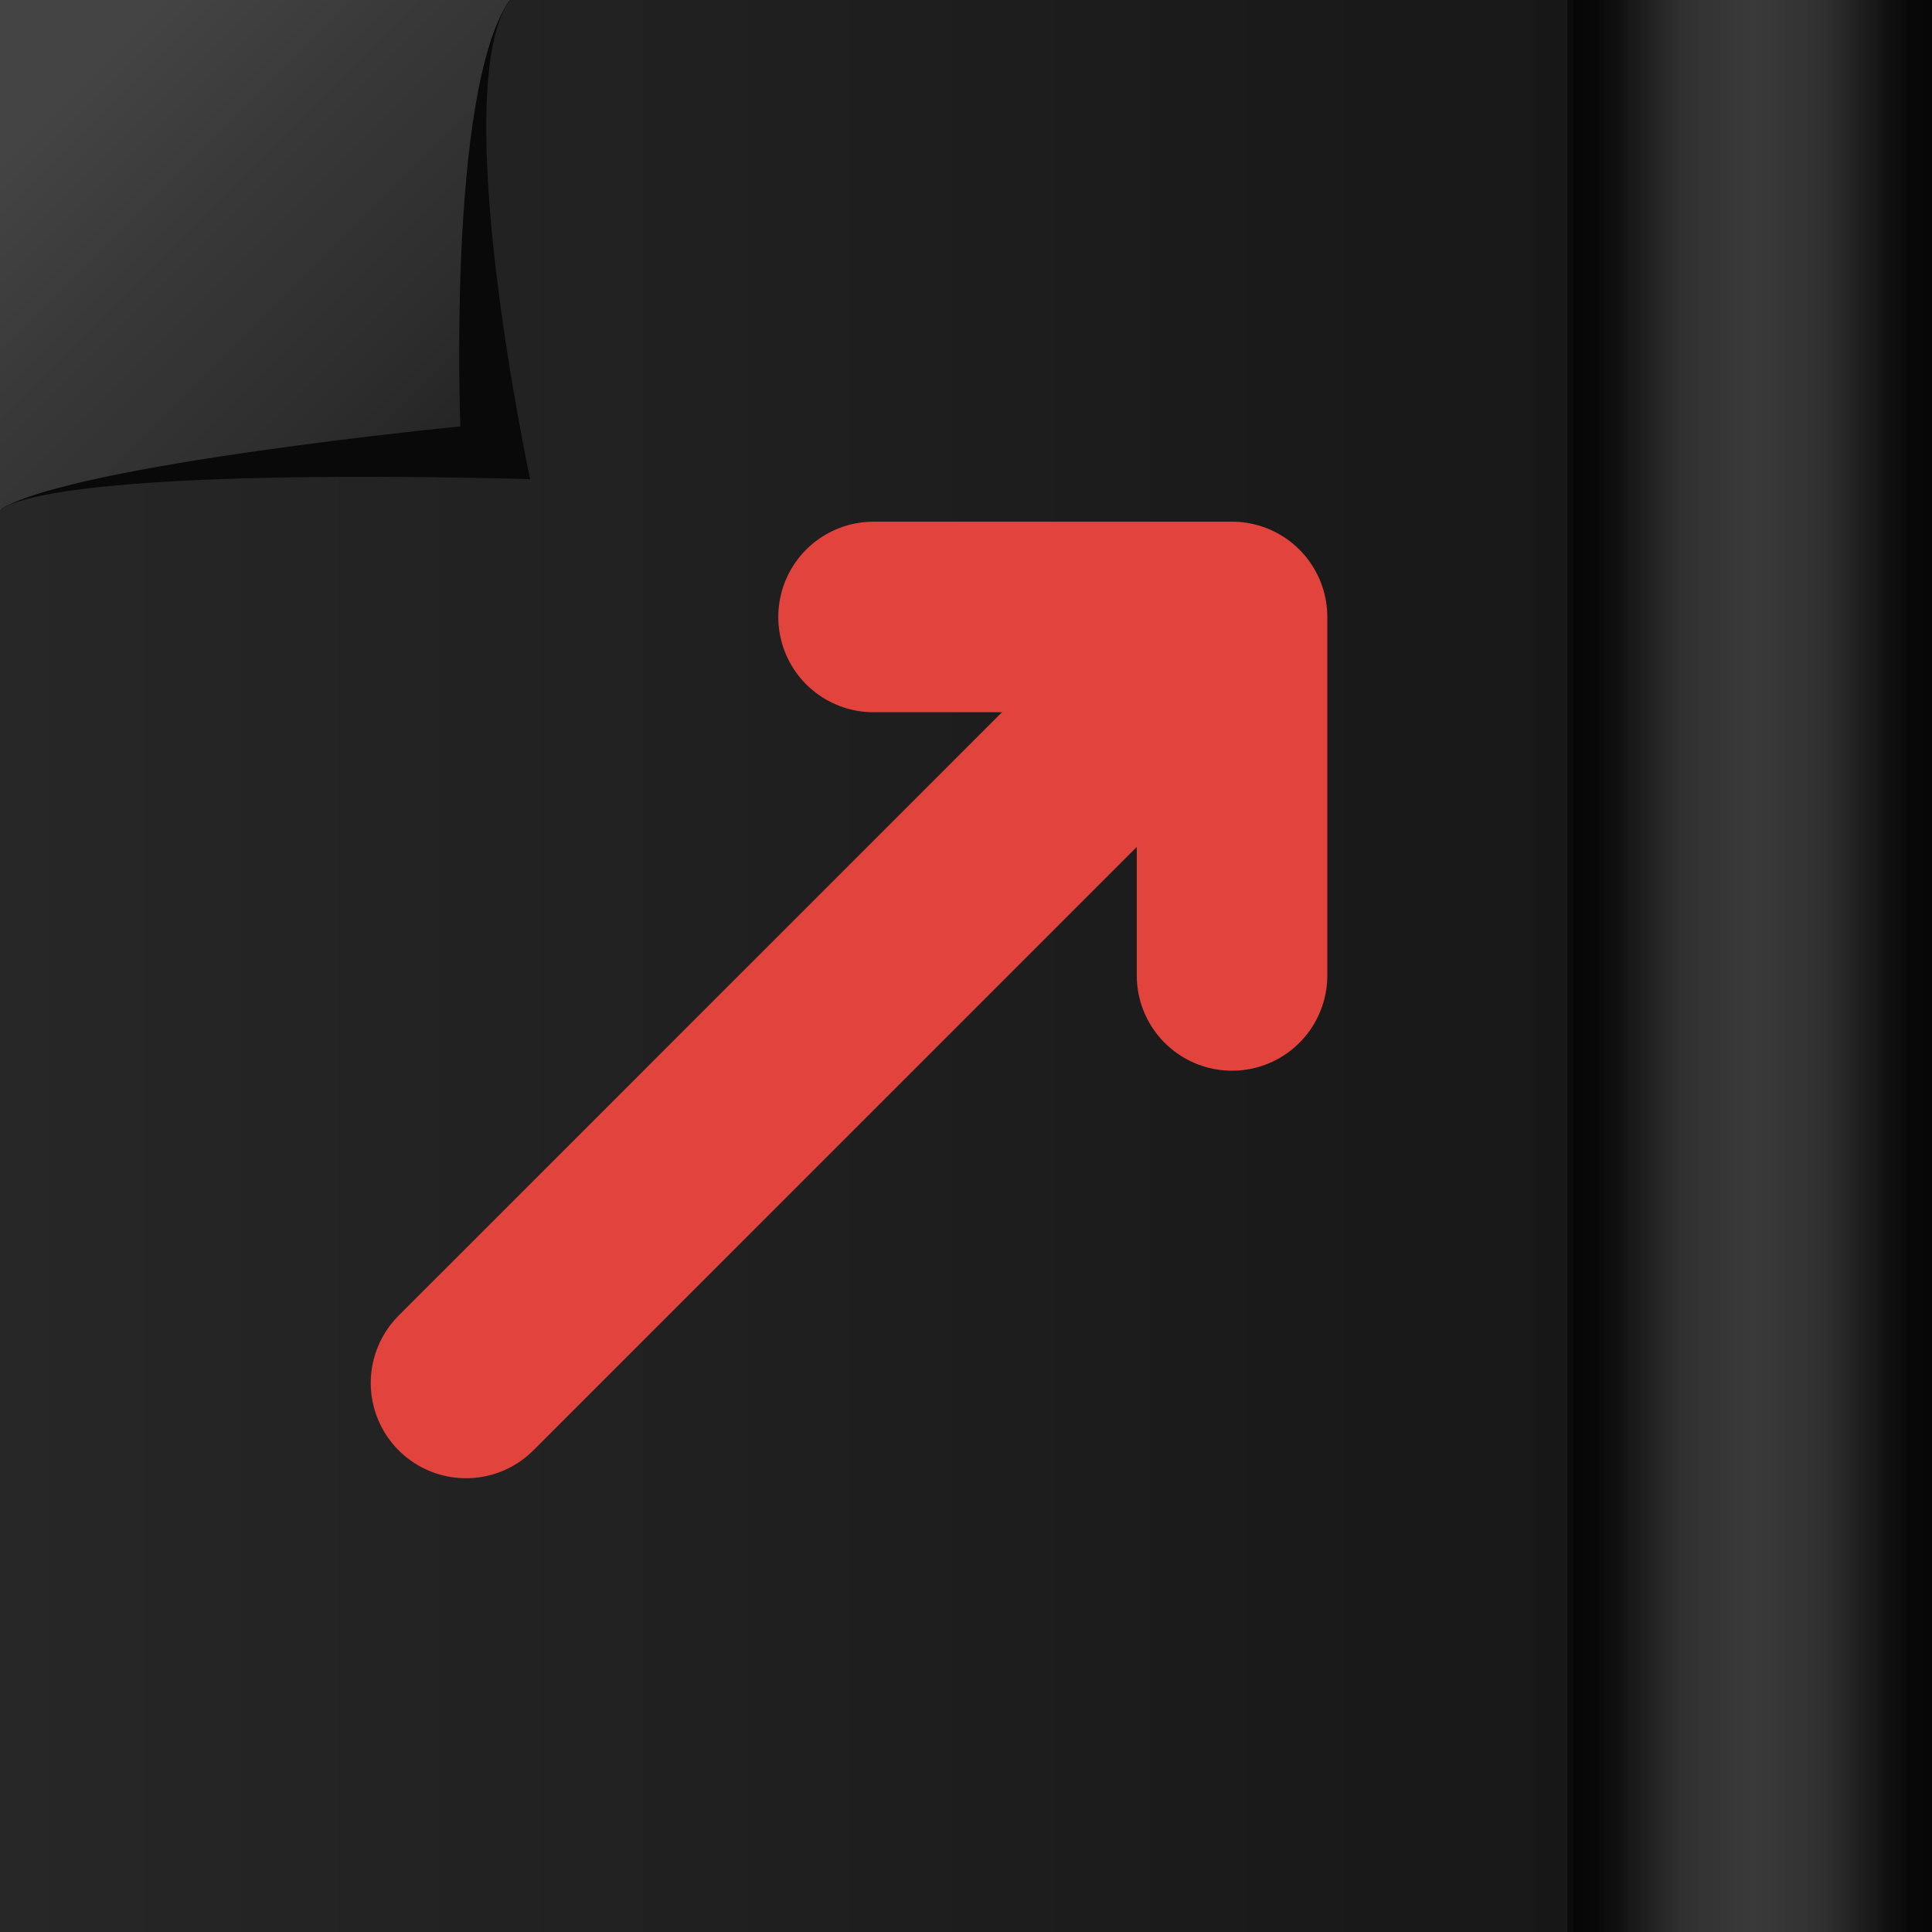
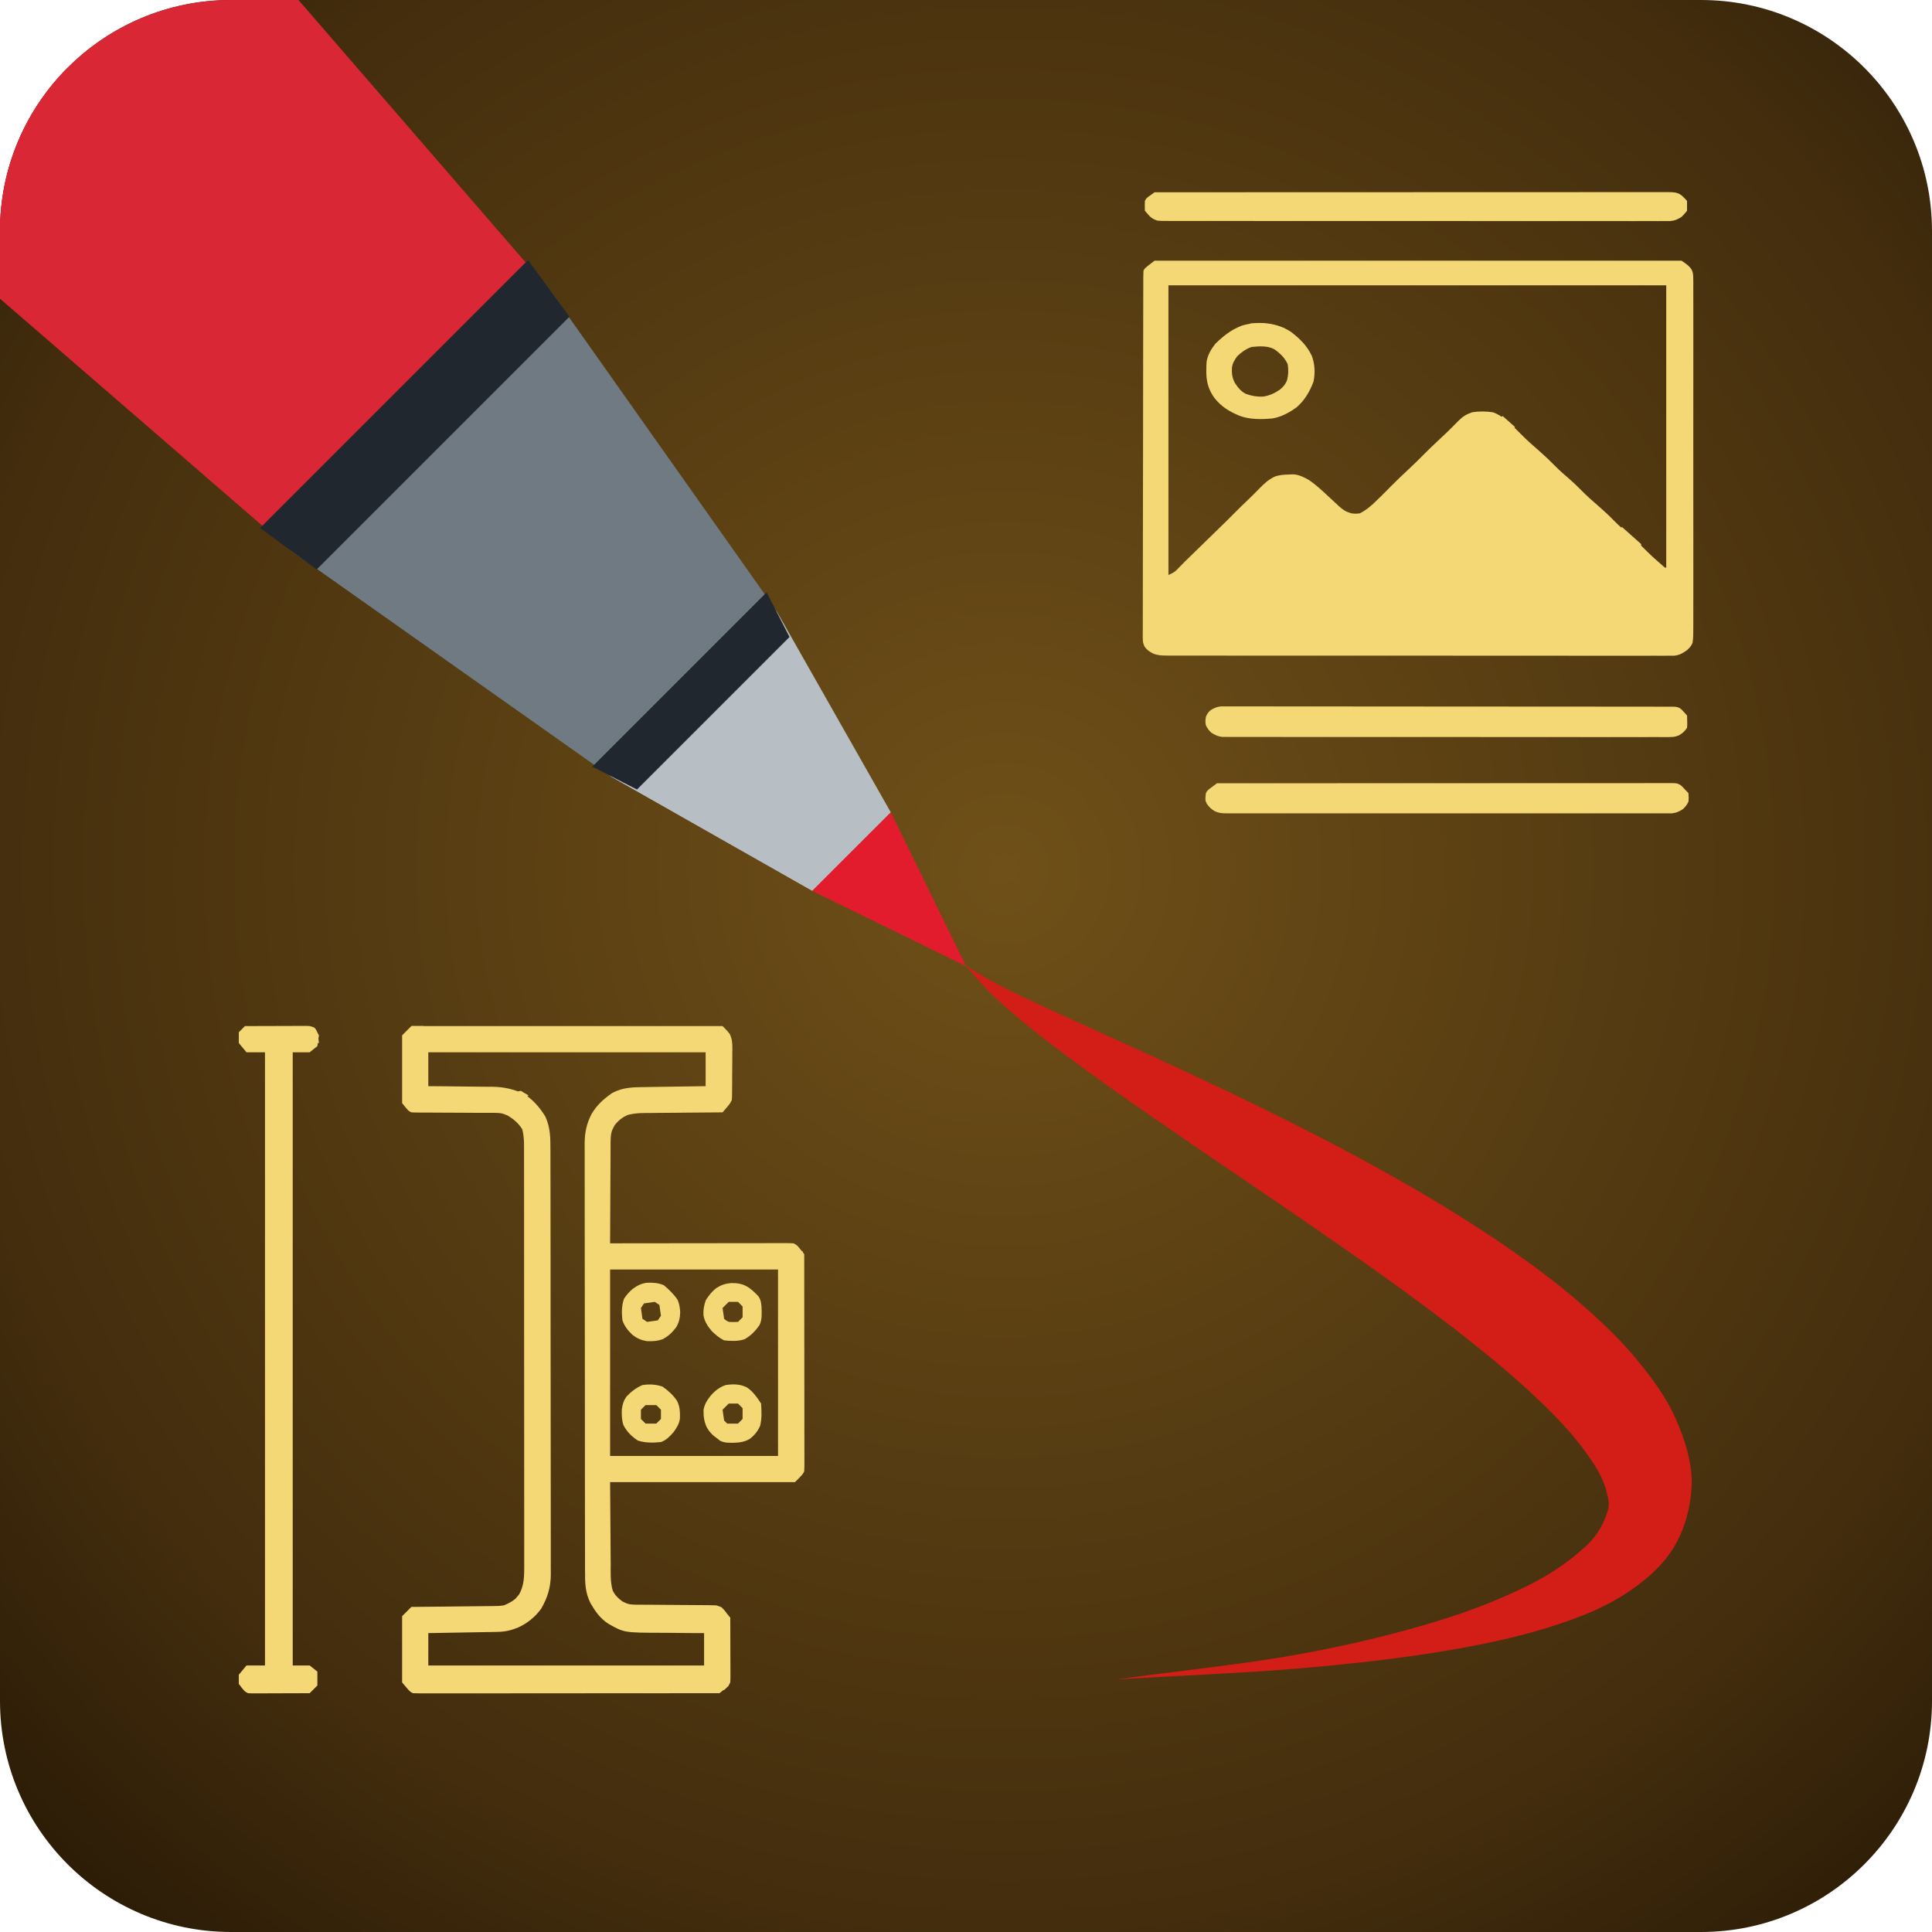
- <svg xmlns="http://www.w3.org/2000/svg" viewBox="0 0 1024 1024">
-   <defs>
-     <linearGradient id="page" x1="0" y1="512" x2="1024" y2="512" gradientUnits="userSpaceOnUse">
-       <stop offset="0" stop-color="#272727" />
-       <stop offset="0.2" stop-color="#232323" />
-       <stop offset="0.52" stop-color="#1d1d1d" />
-       <stop offset="0.82" stop-color="#171717" />
-       <stop offset="1" stop-color="#101010" />
-     </linearGradient>
-     <linearGradient id="fold" x1="42" y1="42" x2="254" y2="254" gradientUnits="userSpaceOnUse">
-       <stop offset="0" stop-color="#444444" />
-       <stop offset="0.34" stop-color="#383838" />
-       <stop offset="0.72" stop-color="#2d2d2d" />
-       <stop offset="1" stop-color="#222222" />
-     </linearGradient>
-     <linearGradient id="roll" x1="834" y1="512" x2="1024" y2="512" gradientUnits="userSpaceOnUse">
-       <stop offset="0" stop-color="#050505" />
-       <stop offset="0.12" stop-color="#111111" />
-       <stop offset="0.3" stop-color="#303030" />
-       <stop offset="0.5" stop-color="#3a3a3a" />
-       <stop offset="0.7" stop-color="#303030" />
-       <stop offset="0.88" stop-color="#111111" />
-       <stop offset="1" stop-color="#050505" />
-     </linearGradient>
-     <linearGradient id="roll-edge" x1="834" y1="512" x2="1024" y2="512" gradientUnits="userSpaceOnUse">
-       <stop offset="0" stop-color="#050505" stop-opacity="0.72" />
-       <stop offset="0.04" stop-color="#050505" stop-opacity="0.3" />
-       <stop offset="0.16" stop-color="#050505" stop-opacity="0" />
-       <stop offset="0.84" stop-color="#050505" stop-opacity="0" />
-       <stop offset="0.96" stop-color="#050505" stop-opacity="0.3" />
-       <stop offset="1" stop-color="#050505" stop-opacity="0.72" />
-     </linearGradient>
-   </defs>
-   <path d="M270 0H1024V1024H0V270L270 0Z" fill="url(#page)" />
-   <path id="fold-shadow" d="M0 270L270 0C237 49 281 254 281 254C281 254 39 246 0 270Z" fill="#090909" />
-   <path id="fold" d="M0 0H270C237 49 244 226 244 226C244 226 39 246 0 270V0Z" fill="url(#fold)" />
-   <path d="M834 0H1024V1024H834Z" fill="url(#roll)" />
-   <path d="M834 0H1024V1024H834Z" fill="url(#roll-edge)" />
-   <path d="M839 0V1024" fill="none" stroke="#080808" stroke-opacity="0.78" stroke-width="16.5" />
-   <path d="M1019 0V1024" fill="none" stroke="#080808" stroke-opacity="0.78" stroke-width="16.5" />
-   <path d="M247 733L653 327M463 327H653V517" fill="none" stroke="#e2433d" stroke-width="101" stroke-linecap="round" stroke-linejoin="round" />
+ <svg xmlns="http://www.w3.org/2000/svg" width="1254" height="1254" viewBox="0 0 1254 1254">
+   <g id="stable-horizontal-mirror" transform="translate(1254 0) scale(-1 1)" clip-path="url(#stableIconShape)">
+     <defs>
+       <radialGradient id="darkButter" cx="602" cy="564" r="953" gradientUnits="userSpaceOnUse">
+         <stop offset="0" stop-color="#6f5018" />
+         <stop offset="0.72" stop-color="#432d0d" />
+         <stop offset="1" stop-color="#251705" />
+       </radialGradient>
+       <clipPath id="stableIconShape">
+         <rect width="1254" height="1254" rx="150" />
+       </clipPath>
+     </defs>
+     <path d="M 0 0 C 413.82 0 827.64 0 1254 0 C 1254 413.82 1254 827.64 1254 1254 C 840.18 1254 426.36 1254 0 1254 C 0 840.18 0 426.36 0 0 Z" fill="url(#darkButter)" />
+     <path d="M 162.6 169.2 C 275.46 169.2 388.32 169.2 504.6 169.2 C 510.9 174 510.9 174 511.8 175.6 C 511.887 176.922 511.918 178.246 511.921 179.569 C 511.925 180.414 511.929 181.258 511.933 182.129 C 511.933 183.073 511.932 184.018 511.932 184.962 C 511.935 185.96 511.939 186.958 511.942 187.956 C 511.951 190.707 511.955 193.458 511.957 196.209 C 511.961 199.172 511.969 202.135 511.977 205.099 C 511.995 212.26 512.004 219.421 512.012 226.582 C 512.016 229.953 512.02 233.323 512.026 236.694 C 512.041 247.895 512.054 259.097 512.06 270.298 C 512.062 273.206 512.064 276.114 512.066 279.022 C 512.066 279.744 512.066 280.467 512.067 281.212 C 512.074 292.923 512.097 304.634 512.127 316.346 C 512.156 328.364 512.173 340.382 512.175 352.4 C 512.177 359.15 512.185 365.9 512.208 372.65 C 512.227 378.398 512.235 384.146 512.227 389.894 C 512.222 392.827 512.224 395.76 512.241 398.694 C 512.257 401.379 512.256 404.065 512.242 406.75 C 512.24 407.722 512.244 408.693 512.255 409.664 C 512.327 416.698 512.327 416.698 511.159 419.582 C 509.737 421.722 508.122 422.842 505.739 424.102 C 502.762 425.361 500.174 425.502 496.865 425.504 C 496.289 425.508 495.713 425.512 495.12 425.515 C 493.193 425.525 491.267 425.518 489.34 425.51 C 487.944 425.514 486.547 425.518 485.15 425.523 C 481.314 425.534 477.478 425.531 473.643 425.526 C 469.505 425.522 465.368 425.532 461.231 425.54 C 453.126 425.554 445.022 425.554 436.917 425.55 C 430.331 425.547 423.746 425.548 417.16 425.552 C 416.691 425.553 416.691 425.553 414.32 425.554 C 412.418 425.555 410.514 425.557 408.611 425.558 C 390.759 425.569 372.908 425.565 355.056 425.555 C 338.717 425.547 322.38 425.558 306.041 425.577 C 289.271 425.596 272.5 425.604 255.729 425.598 C 246.312 425.596 236.894 425.598 227.476 425.612 C 219.46 425.623 211.444 425.624 203.428 425.61 C 199.337 425.603 195.246 425.602 191.155 425.614 C 187.411 425.625 183.667 425.621 179.923 425.606 C 178.568 425.602 177.212 425.605 175.857 425.614 C 174.016 425.624 172.176 425.614 170.335 425.601 C 169.311 425.6 168.288 425.6 167.234 425.6 C 163.569 425.082 161.921 424.018 159 422 C 157.143 420.244 156.303 419.378 155.4 417.2 C 154.886 413.969 154.914 410.772 154.943 407.514 C 154.938 406.519 154.933 405.526 154.926 404.531 C 154.91 401.806 154.918 399.081 154.929 396.355 C 154.937 393.414 154.925 390.472 154.915 387.53 C 154.899 381.77 154.902 376.01 154.913 370.25 C 154.921 365.569 154.922 360.887 154.918 356.206 C 154.918 355.54 154.918 354.874 154.917 354.187 C 154.916 352.834 154.914 351.48 154.913 350.126 C 154.903 337.434 154.915 324.742 154.934 312.05 C 154.95 301.16 154.947 290.27 154.931 279.379 C 154.911 266.733 154.904 254.086 154.915 241.439 C 154.916 240.091 154.917 238.742 154.918 237.394 C 154.918 237.062 154.918 237.062 154.92 235.383 C 154.923 230.707 154.918 226.032 154.91 221.356 C 154.9 215.658 154.902 209.96 154.921 204.262 C 154.93 201.354 154.935 198.447 154.922 195.539 C 154.911 192.878 154.918 190.216 154.936 187.554 C 154.943 186.136 154.931 184.718 154.918 183.3 C 154.985 177.329 154.985 177.329 156.106 174.822 C 157.87 172.31 159.903 170.998 162.6 169.2 Z" fill="#f3d875" />
+     <path d="M 785 666 C 851.66 666 918.32 666 987 666 C 989 668 991 670 993 672 C 993 686.52 993 701.04 993 716 C 989 721 989 721 987 722 C 985.133 722.094 983.262 722.125 981.392 722.126 C 980.819 722.128 980.247 722.13 979.657 722.132 C 978.412 722.136 977.166 722.138 975.921 722.138 C 973.266 722.142 970.611 722.163 967.955 722.183 C 963.013 722.221 958.071 722.253 953.128 722.25 C 949.689 722.25 946.251 722.273 942.812 722.312 C 941.507 722.323 940.202 722.324 938.896 722.317 C 928.757 722.263 928.757 722.263 924.45 724.07 C 920.526 726.458 917.463 729.059 915 733 C 914.141 736.407 913.874 739.587 913.871 743.093 C 913.87 743.598 913.87 743.598 913.862 746.151 C 913.863 747.252 913.865 748.353 913.866 749.488 C 913.864 750.675 913.862 751.862 913.859 753.05 C 913.853 756.308 913.853 759.567 913.855 762.826 C 913.855 766.342 913.849 769.858 913.845 773.374 C 913.836 780.262 913.834 787.149 913.833 794.036 C 913.832 799.634 913.83 805.232 913.827 810.83 C 913.818 826.702 913.814 842.575 913.815 858.447 C 913.815 859.302 913.815 860.158 913.815 861.04 C 913.815 861.468 913.815 861.468 913.815 863.635 C 913.815 877.52 913.806 891.406 913.792 905.291 C 913.777 919.548 913.77 933.806 913.771 948.063 C 913.771 956.068 913.769 964.072 913.758 972.076 C 913.749 978.891 913.747 985.705 913.753 992.52 C 913.757 995.996 913.757 999.472 913.748 1002.949 C 913.74 1006.133 913.742 1009.317 913.75 1012.501 C 913.753 1014.195 913.745 1015.888 913.737 1017.582 C 913.765 1023.78 913.934 1029.378 917.078 1034.891 C 917.465 1035.339 917.852 1035.788 918.25 1036.25 C 918.626 1036.709 919.003 1037.168 919.391 1037.641 C 921.694 1039.586 924.206 1040.909 927 1042 C 929.999 1042.399 929.999 1042.399 933.189 1042.432 C 933.775 1042.443 934.361 1042.453 934.965 1042.463 C 936.88 1042.493 938.795 1042.503 940.711 1042.512 C 942.048 1042.529 943.384 1042.547 944.721 1042.566 C 948.222 1042.613 951.724 1042.643 955.226 1042.67 C 958.806 1042.699 962.385 1042.746 965.965 1042.791 C 972.976 1042.877 979.988 1042.944 987 1043 C 989 1045 991 1047 993 1049 C 993 1063.19 993 1077.38 993 1092 C 988 1098 988 1098 986 1099 C 983.393 1099.096 980.812 1099.13 978.205 1099.12 C 977.39 1099.121 976.576 1099.122 975.737 1099.123 C 972.993 1099.124 970.249 1099.119 967.505 1099.114 C 965.545 1099.113 963.584 1099.113 961.623 1099.114 C 956.286 1099.114 950.95 1099.108 945.613 1099.101 C 940.041 1099.095 934.469 1099.095 928.897 1099.093 C 919.54 1099.091 910.184 1099.084 900.827 1099.075 C 891.189 1099.066 881.55 1099.059 871.912 1099.055 C 871.318 1099.055 870.724 1099.054 870.112 1099.054 C 867.133 1099.053 864.154 1099.052 861.175 1099.05 C 836.45 1099.04 811.725 1099.022 787 1099 C 786.017 1098.213 785.039 1097.42 784.062 1096.625 C 783.79 1096.405 783.79 1096.405 782.41 1095.289 C 781 1094 781 1094 780 1092 C 779.911 1090.642 779.882 1089.279 779.886 1087.917 C 779.887 1087.077 779.887 1086.236 779.887 1085.37 C 779.892 1084.461 779.897 1083.553 779.902 1082.617 C 779.904 1081.688 779.905 1080.758 779.907 1079.801 C 779.912 1076.826 779.925 1073.85 779.938 1070.875 C 779.943 1068.861 779.947 1066.846 779.951 1064.832 C 779.962 1059.888 779.979 1054.944 780 1050 C 780.93 1048.848 781.869 1047.703 782.812 1046.562 C 783.335 1045.924 783.857 1045.286 784.395 1044.629 C 786 1043 786 1043 789 1042 C 790.819 1041.904 792.641 1041.865 794.462 1041.858 C 795.58 1041.851 796.699 1041.844 797.851 1041.837 C 798.448 1041.835 799.045 1041.833 799.659 1041.831 C 801.535 1041.824 803.411 1041.808 805.286 1041.79 C 810.619 1041.738 815.951 1041.69 821.284 1041.674 C 824.549 1041.664 827.813 1041.634 831.078 1041.593 C 832.317 1041.581 833.556 1041.575 834.795 1041.578 C 845.66 1041.592 845.66 1041.592 850.065 1039.402 C 852.784 1037.451 854.821 1035.387 856.316 1032.377 C 857.978 1026.605 857.607 1020.402 857.609 1014.441 C 857.623 1013.098 857.639 1011.755 857.657 1010.412 C 857.709 1005.462 857.728 1000.512 857.75 995.562 C 857.832 984.487 857.915 973.411 858 962 C 818.4 962 778.8 962 738 962 C 733 957 733 957 732 955 C 731.906 953.137 731.878 951.271 731.88 949.407 C 731.879 948.829 731.878 948.252 731.877 947.657 C 731.876 945.714 731.881 943.772 731.886 941.83 C 731.887 940.44 731.887 939.051 731.886 937.661 C 731.886 933.883 731.892 930.104 731.899 926.325 C 731.905 922.379 731.905 918.432 731.907 914.486 C 731.91 907.009 731.918 899.533 731.928 892.057 C 731.939 883.547 731.945 875.037 731.95 866.527 C 731.96 849.018 731.978 831.509 732 814 C 732.787 813.017 733.58 812.039 734.375 811.062 C 734.816 810.517 735.257 809.972 735.711 809.41 C 737 808 737 808 739 807 C 740.584 806.907 742.172 806.878 743.758 806.88 C 744.762 806.878 745.766 806.877 746.801 806.876 C 747.354 806.877 747.354 806.877 750.151 806.886 C 751.324 806.887 752.496 806.887 753.669 806.886 C 756.857 806.886 760.045 806.892 763.232 806.899 C 766.562 806.905 769.892 806.905 773.222 806.907 C 779.53 806.91 785.837 806.918 792.145 806.928 C 799.325 806.939 806.505 806.945 813.685 806.95 C 828.457 806.96 843.228 806.978 858 807 C 857.985 797.75 857.943 788.501 857.868 779.252 C 857.834 774.956 857.809 770.661 857.804 766.365 C 857.8 762.215 857.772 758.066 857.727 753.916 C 857.714 752.337 857.709 750.759 857.714 749.18 C 857.745 735.296 857.745 735.296 854.956 730.217 C 852.571 727.207 849.988 725.152 846.451 723.649 C 841.166 722.249 835.74 722.394 830.312 722.391 C 829.001 722.376 827.69 722.359 826.378 722.341 C 822.952 722.297 819.527 722.277 816.101 722.262 C 812.594 722.242 809.088 722.2 805.582 722.16 C 798.721 722.085 791.861 722.035 785 722 C 784.185 721.044 783.373 720.085 782.562 719.125 C 782.11 718.591 781.658 718.058 781.191 717.508 C 780 716 780 716 779 714 C 778.897 712.73 778.851 711.455 778.839 710.18 C 778.829 709.396 778.82 708.611 778.81 707.803 C 778.806 706.954 778.801 706.105 778.797 705.23 C 778.794 704.794 778.794 704.794 778.78 702.585 C 778.77 700.734 778.764 698.884 778.76 697.034 C 778.75 694.209 778.719 691.385 778.688 688.561 C 778.681 686.763 778.676 684.965 778.672 683.168 C 778.66 682.325 778.647 681.482 778.634 680.614 C 778.648 676.943 778.776 674.486 780.333 671.115 C 782 669 782 669 785 666 Z" fill="#f3d875" />
+     <path d="M 172.5 185.2 C 279.123 185.2 385.746 185.2 495.6 185.2 C 495.6 247.24 495.6 309.28 495.6 373.2 C 492.386 371.772 491.422 371.244 489.3 368.95 C 486.422 365.925 483.446 363.002 480.413 360.1 C 476.524 356.371 472.674 352.615 468.856 348.828 C 466.5 346.505 464.12 344.202 461.738 341.9 C 459.057 339.31 456.397 336.711 453.806 334.05 C 450.549 330.707 447.16 327.475 443.774 324.236 C 441.23 321.798 438.74 319.332 436.312 316.8 C 433.275 313.694 430.26 310.935 426.064 309.118 C 423.152 308.27 420.646 308.074 417.581 308 C 416.557 307.958 415.532 307.918 414.477 307.875 C 410.599 308.2 407.681 309.709 404.439 311.556 C 399.62 314.804 395.532 318.717 391.369 322.6 C 390.004 323.868 388.636 325.133 387.26 326.391 C 386.411 327.167 385.569 327.949 384.735 328.737 C 382.279 330.986 380.181 332.296 376.8 333.2 C 374.156 333.5 374.156 333.5 371.4 333.2 C 366.895 330.901 363.663 328.014 360.206 324.6 C 359.725 324.134 359.245 323.668 358.749 323.187 C 356.203 320.71 353.705 318.197 351.231 315.662 C 347.855 312.222 344.339 308.908 340.8 305.6 C 336.725 301.79 332.731 297.943 328.856 293.972 C 326.233 291.322 323.503 288.764 320.775 286.2 C 314.082 279.905 314.082 279.905 310.914 276.722 C 310.476 276.285 310.038 275.848 309.587 275.398 C 308.788 274.595 307.994 273.788 307.209 272.974 C 304.602 270.37 302.159 268.851 298.5 267.6 C 294.107 266.872 289.4 266.942 285 267.6 C 281.753 268.742 279.449 270.3 276.9 272.4 C 276.284 272.901 275.668 273.402 275.033 273.918 C 272.11 276.423 269.432 279.075 266.782 281.806 C 262.862 285.805 258.622 289.488 254.365 293.2 C 250.818 296.316 247.47 299.517 244.216 302.875 C 241.435 305.673 238.41 308.248 235.405 310.853 C 232.801 313.134 230.321 315.462 227.935 317.925 C 224.076 321.894 219.875 325.529 215.665 329.2 C 212.715 331.792 209.858 334.406 207.15 337.2 C 203.325 341.148 199.146 344.754 194.965 348.4 C 191.41 351.524 188.048 354.73 184.787 358.097 C 182.614 360.294 180.303 362.351 177.956 364.4 C 177.734 364.595 177.734 364.595 176.611 365.584 C 175.543 366.525 174.472 367.462 173.4 368.4 C 173.103 368.4 172.806 368.4 172.5 368.4 C 172.5 307.944 172.5 247.488 172.5 185.2 Z" fill="url(#darkButter)" />
+     <path d="M 796 683 C 855.4 683 914.8 683 976 683 C 976 690.26 976 697.52 976 705 C 974.223 705.013 974.223 705.013 965.23 705.078 C 962.367 705.11 959.503 705.146 956.639 705.184 C 953.632 705.223 950.626 705.255 947.619 705.271 C 944.156 705.289 940.693 705.339 937.23 705.391 C 936.172 705.392 935.113 705.393 934.022 705.394 C 926.731 705.535 920.632 706.924 914 710 C 908.149 713.543 903.447 719.076 899.938 724.883 C 896.809 731.949 896.712 738.412 896.733 746.05 C 896.729 747.274 896.724 748.498 896.719 749.722 C 896.707 753.073 896.707 756.424 896.709 759.775 C 896.71 763.394 896.699 767.013 896.689 770.632 C 896.673 777.718 896.667 784.804 896.666 791.89 C 896.665 797.651 896.661 803.412 896.654 809.173 C 896.637 825.516 896.628 841.859 896.629 858.203 C 896.629 858.643 896.629 858.643 896.629 860.871 C 896.629 861.312 896.629 861.312 896.63 863.542 C 896.63 877.83 896.611 892.117 896.583 906.404 C 896.554 921.083 896.541 935.762 896.542 950.441 C 896.543 958.679 896.537 966.916 896.516 975.153 C 896.498 982.167 896.493 989.18 896.507 996.194 C 896.513 999.77 896.514 1003.346 896.496 1006.922 C 896.48 1010.2 896.483 1013.479 896.501 1016.757 C 896.505 1018.494 896.49 1020.231 896.474 1021.968 C 896.548 1030.349 898.582 1036.946 902.75 1044.188 C 906.652 1049.547 911.737 1053.641 917.75 1056.375 C 922.233 1058.23 926.183 1059.119 931.044 1059.205 C 932.045 1059.225 933.045 1059.245 934.076 1059.266 C 935.15 1059.282 936.223 1059.299 937.328 1059.316 C 938.432 1059.337 939.536 1059.358 940.674 1059.379 C 943.6 1059.434 946.526 1059.484 949.453 1059.532 C 952.443 1059.583 955.432 1059.638 958.422 1059.693 C 964.281 1059.8 970.141 1059.902 976 1060 C 976 1066.93 976 1073.86 976 1081 C 916.93 1081 857.86 1081 797 1081 C 797 1074.07 797 1067.14 797 1060 C 800.386 1059.986 803.773 1059.972 807.262 1059.957 C 810.582 1059.926 813.901 1059.887 817.221 1059.847 C 819.509 1059.824 821.796 1059.81 824.084 1059.804 C 848.901 1059.734 848.901 1059.734 859 1054 C 864.449 1050.49 867.484 1046.126 870.738 1040.562 C 874.175 1033.583 874.288 1027.728 874.267 1019.995 C 874.271 1018.763 874.276 1017.532 874.281 1016.3 C 874.293 1012.924 874.293 1009.548 874.291 1006.172 C 874.29 1002.528 874.301 998.883 874.311 995.239 C 874.327 988.102 874.333 980.964 874.334 973.827 C 874.335 968.024 874.339 962.221 874.346 956.418 C 874.363 939.958 874.372 923.498 874.371 907.038 C 874.371 906.595 874.371 906.595 874.371 904.35 C 874.371 903.906 874.371 903.906 874.37 901.659 C 874.37 887.268 874.389 872.877 874.417 858.487 C 874.446 843.704 874.459 828.921 874.458 814.138 C 874.457 805.841 874.463 797.544 874.484 789.247 C 874.502 782.183 874.507 775.118 874.493 768.053 C 874.487 764.451 874.486 760.849 874.504 757.247 C 874.52 753.944 874.517 750.641 874.499 747.339 C 874.495 745.589 874.51 743.839 874.526 742.089 C 874.464 734.974 873.276 729.342 870 723 C 866.485 717.13 862.254 713.357 856.66 709.445 C 849.706 705.667 842.913 705.669 835.16 705.586 C 834.038 705.567 832.916 705.547 831.76 705.527 C 828.799 705.476 825.839 705.436 822.878 705.399 C 819.847 705.359 816.817 705.308 813.787 705.258 C 807.858 705.16 801.929 705.081 796 705 C 796 697.74 796 690.48 796 683 Z" fill="url(#darkButter)" />
+     <path d="M 749 824 C 784.97 824 820.94 824 858 824 C 858 863.93 858 903.86 858 945 C 822.03 945 786.06 945 749 945 C 749 905.07 749 865.14 749 824 Z" fill="url(#darkButter)" />
+     <path d="M 170.82 124.702 C 171.107 124.701 171.107 124.701 172.563 124.699 C 174.508 124.697 176.453 124.7 178.398 124.704 C 179.799 124.703 181.2 124.702 182.601 124.702 C 186.465 124.7 190.33 124.703 194.194 124.707 C 198.356 124.71 202.518 124.71 206.68 124.709 C 213.896 124.709 221.112 124.711 228.327 124.715 C 238.76 124.722 249.192 124.724 259.625 124.725 C 276.551 124.726 293.475 124.732 310.401 124.74 C 326.845 124.747 343.289 124.753 359.734 124.756 C 360.747 124.756 361.76 124.757 362.804 124.757 C 367.886 124.758 372.968 124.758 378.049 124.76 C 420.233 124.768 462.417 124.782 504.6 124.8 C 505.485 125.43 506.365 126.064 507.244 126.7 C 507.489 126.876 507.489 126.876 508.731 127.769 C 510 128.8 510 128.8 510.9 130.4 C 510.962 131.498 510.976 132.6 510.957 133.7 C 510.948 134.28 510.94 134.859 510.931 135.456 C 510.927 135.678 510.927 135.678 510.9 136.8 C 510.233 137.573 509.556 138.338 508.875 139.1 C 508.499 139.527 508.123 139.954 507.736 140.394 C 506.141 141.834 504.92 142.446 502.8 143.2 C 500.205 143.402 500.205 143.402 497.127 143.404 C 496.842 143.405 496.842 143.405 495.401 143.411 C 493.485 143.418 491.569 143.414 489.653 143.409 C 488.268 143.411 486.883 143.414 485.499 143.418 C 481.688 143.426 477.878 143.424 474.067 143.421 C 469.96 143.419 465.852 143.426 461.745 143.432 C 453.696 143.442 445.646 143.444 437.598 143.442 C 431.057 143.441 424.517 143.442 417.976 143.446 C 417.511 143.446 417.511 143.446 415.158 143.446 C 413.27 143.448 411.38 143.449 409.491 143.45 C 391.767 143.458 374.041 143.457 356.317 143.452 C 340.091 143.448 323.865 143.457 307.64 143.472 C 290.99 143.487 274.341 143.494 257.691 143.491 C 248.339 143.49 238.987 143.491 229.636 143.502 C 221.675 143.512 213.714 143.514 205.753 143.504 C 201.69 143.499 197.626 143.498 193.562 143.508 C 189.845 143.516 186.128 143.514 182.41 143.502 C 181.062 143.501 179.716 143.502 178.369 143.509 C 176.541 143.517 174.714 143.51 172.887 143.5 C 172.378 143.5 172.378 143.5 169.807 143.5 C 166.762 143.162 165.077 142.376 162.6 140.8 C 161.208 139.542 160.177 138.234 159 136.8 C 159 134.688 159 132.576 159 130.4 C 163.007 125.994 164.239 124.7 170.82 124.702 Z" fill="#f3d875" />
+     <path d="M 1056.174 665.886 C 1056.604 665.886 1056.604 665.886 1058.782 665.886 C 1059.713 665.891 1060.643 665.898 1061.601 665.903 C 1062.553 665.904 1063.504 665.905 1064.485 665.907 C 1067.532 665.913 1070.578 665.924 1073.625 665.938 C 1075.687 665.942 1077.75 665.947 1079.812 665.952 C 1084.875 665.962 1089.937 665.979 1095 666 C 1096.32 667.321 1097.64 668.64 1099 670 C 1099 672.311 1099 674.62 1099 677 C 1097.35 678.981 1095.7 680.961 1094 683 C 1090.04 683 1086.08 683 1082 683 C 1082 814.341 1082 945.681 1082 1081.001 C 1085.96 1081.001 1089.92 1081.001 1094 1081.001 C 1095.65 1082.98 1097.3 1084.96 1099 1087.001 C 1099 1088.98 1099 1090.96 1099 1093.001 C 1095.25 1097.876 1095.25 1097.876 1093 1099.001 C 1091.703 1099.089 1090.401 1099.118 1089.101 1099.113 C 1088.3 1099.113 1087.499 1099.113 1086.674 1099.113 C 1085.81 1099.109 1084.945 1099.102 1084.054 1099.098 C 1083.169 1099.097 1082.284 1099.094 1081.373 1099.093 C 1078.54 1099.088 1075.707 1099.075 1072.875 1099.062 C 1070.957 1099.057 1069.039 1099.053 1067.121 1099.049 C 1062.414 1099.037 1057.707 1099.022 1053 1099.001 C 1051.35 1097.351 1049.7 1095.7 1048 1094.001 C 1048 1091.031 1048 1088.061 1048 1085.001 C 1048.825 1084.341 1048.825 1084.341 1053 1081.001 C 1056.63 1081.001 1060.26 1081.001 1064 1081.001 C 1064 949.66 1064 818.321 1064 683 C 1060.37 683 1056.74 683 1053 683 C 1051.35 681.681 1049.7 680.361 1048 679 C 1047.67 676.691 1047.34 674.38 1047 672 C 1047.955 670.308 1048.959 668.641 1050 667 C 1052.308 665.846 1053.608 665.879 1056.174 665.886 Z" fill="#f3d875" />
+     <path d="M 170.188 508.302 C 170.441 508.301 170.441 508.301 171.723 508.299 C 173.435 508.297 175.148 508.3 176.86 508.304 C 178.095 508.303 179.328 508.302 180.562 508.302 C 183.965 508.3 187.368 508.303 190.77 508.307 C 194.436 508.31 198.101 508.31 201.765 508.309 C 208.119 508.309 214.473 508.311 220.827 508.315 C 230.014 508.322 239.2 508.324 248.386 508.325 C 263.29 508.326 278.193 508.332 293.097 508.34 C 307.577 508.347 322.058 508.353 336.538 508.356 C 337.43 508.356 338.322 508.357 339.241 508.357 C 343.716 508.358 348.191 508.358 352.666 508.36 C 389.81 508.368 426.955 508.382 464.1 508.4 C 465.134 509.163 466.165 509.931 467.193 510.7 C 467.769 511.127 468.343 511.554 468.934 511.994 C 470.4 513.2 470.4 513.2 471.3 514.8 C 471.794 519.369 471.794 519.369 470.653 521.75 C 469.215 523.812 467.962 525.037 465.697 526.449 C 462.875 527.75 461.18 527.901 458.021 527.902 C 457.768 527.904 457.768 527.904 456.49 527.913 C 454.798 527.922 453.106 527.913 451.414 527.905 C 450.188 527.907 448.962 527.911 447.736 527.916 C 444.369 527.926 441.002 527.922 437.635 527.914 C 434.002 527.908 430.371 527.917 426.738 527.923 C 419.624 527.934 412.509 527.932 405.395 527.925 C 399.613 527.919 393.832 527.918 388.05 527.921 C 387.639 527.922 387.639 527.922 385.558 527.922 C 383.888 527.923 382.217 527.924 380.547 527.925 C 364.876 527.931 349.206 527.924 333.535 527.91 C 320.085 527.9 306.635 527.902 293.185 527.913 C 277.571 527.926 261.957 527.931 246.343 527.923 C 244.678 527.922 243.014 527.922 241.35 527.921 C 240.531 527.921 239.712 527.921 238.868 527.92 C 233.093 527.918 227.317 527.922 221.541 527.927 C 214.505 527.934 207.468 527.932 200.431 527.919 C 196.839 527.913 193.248 527.91 189.657 527.918 C 186.37 527.926 183.084 527.922 179.797 527.909 C 178.607 527.906 177.417 527.907 176.227 527.914 C 174.611 527.921 172.996 527.914 171.38 527.902 C 170.93 527.902 170.93 527.902 168.658 527.901 C 165.769 527.547 164.072 526.679 161.7 525.2 C 160.081 523.766 158.988 522.274 158.1 520.4 C 157.822 518.445 157.922 516.782 158.1 514.8 C 158.959 513.881 159.822 512.965 160.688 512.05 C 161.168 511.539 161.648 511.029 162.143 510.503 C 164.639 508.106 166.649 508.301 170.188 508.302 Z" fill="#f3d875" />
+     <path d="M 170.175 458.695 C 170.68 458.693 171.186 458.692 171.706 458.69 C 173.415 458.685 175.122 458.687 176.83 458.688 C 178.06 458.685 179.292 458.683 180.523 458.68 C 183.917 458.674 187.31 458.673 190.704 458.672 C 194.36 458.671 198.016 458.664 201.672 458.659 C 209.672 458.649 217.671 458.644 225.67 458.64 C 230.663 458.637 235.655 458.634 240.647 458.631 C 254.462 458.621 268.276 458.613 282.09 458.61 C 282.975 458.61 283.86 458.609 284.772 458.609 C 285.658 458.609 286.545 458.609 287.459 458.609 C 289.255 458.608 291.053 458.608 292.85 458.608 C 293.741 458.608 294.633 458.608 295.551 458.608 C 309.998 458.604 324.446 458.59 338.894 458.572 C 353.717 458.553 368.54 458.543 383.363 458.541 C 391.69 458.541 400.017 458.536 408.342 458.522 C 415.433 458.509 422.522 458.505 429.612 458.512 C 433.231 458.515 436.849 458.514 440.468 458.503 C 443.78 458.493 447.091 458.494 450.402 458.504 C 451.602 458.505 452.801 458.503 454 458.496 C 455.628 458.487 457.257 458.493 458.885 458.502 C 459.337 458.502 459.337 458.502 461.627 458.501 C 464.545 458.854 466.222 459.681 468.6 461.2 C 470.231 463 470.231 463 471.3 465.2 C 471.613 467.388 471.766 468.712 471.3 470.8 C 470.39 472.666 469.321 474.164 467.7 475.6 C 465.329 477.078 463.631 477.947 460.743 478.302 C 460.294 478.302 460.294 478.302 458.023 478.305 C 457.518 478.308 457.013 478.312 456.492 478.316 C 454.801 478.325 453.111 478.317 451.42 478.31 C 450.195 478.313 448.969 478.318 447.744 478.323 C 444.379 478.335 441.013 478.332 437.647 478.325 C 434.018 478.322 430.387 478.332 426.757 478.34 C 419.646 478.353 412.535 478.354 405.423 478.35 C 399.644 478.347 393.865 478.348 388.085 478.353 C 387.264 478.353 386.441 478.353 385.594 478.354 C 383.924 478.356 382.254 478.356 380.584 478.358 C 364.917 478.368 349.252 478.365 333.586 478.356 C 319.25 478.348 304.913 478.358 290.577 478.377 C 275.861 478.397 261.144 478.404 246.428 478.399 C 238.164 478.396 229.9 478.398 221.637 478.412 C 214.602 478.424 207.568 478.424 200.532 478.41 C 196.943 478.403 193.353 478.401 189.764 478.414 C 186.478 478.425 183.192 478.421 179.906 478.405 C 178.717 478.403 177.528 478.405 176.339 478.413 C 167.541 478.471 167.541 478.471 164.333 477.345 C 162 476.038 160.356 474.511 159 472.4 C 158.825 470.416 158.825 470.416 158.888 468.25 C 158.904 467.529 158.92 466.808 158.937 466.065 C 158.958 465.516 158.978 464.966 159 464.4 C 159.708 463.614 160.422 462.831 161.138 462.05 C 161.535 461.614 161.931 461.177 162.34 460.728 C 164.686 458.446 166.856 458.699 170.175 458.695 Z" fill="#f3d875" />
+     <path d="M 447.788 211.3 C 454.938 213.971 459.92 218.071 465.127 223.09 C 467.889 226.572 469.96 230.145 470.785 234.374 C 470.979 236.445 471.037 238.472 471.018 240.55 C 471.014 241.282 471.009 242.014 471.005 242.767 C 470.783 248.619 469.351 253.18 465.879 258.144 C 461.333 263.91 456.574 266.846 449.493 269.869 C 442.761 272.384 435.296 272.242 428.1 271.6 C 422.137 270.571 417.196 267.796 412.518 264.45 C 407.11 259.844 403.713 253.874 401.402 247.569 C 400.327 241.989 400.529 236.319 402.562 230.95 C 405.56 224.543 410.18 219.905 416.062 215.41 C 425.114 209.442 437.169 208.118 447.788 211.3 Z" fill="#f3d875" />
+     <path d="M 441.6 225.2 C 445.473 226.536 448.1 228.545 450.938 231.2 C 452.813 233.765 454.028 235.778 454.401 238.856 C 454.559 242.472 454.205 245.444 452.372 248.697 C 450.457 251.559 448.678 253.949 445.362 255.631 C 441.739 256.982 438.275 257.586 434.347 257.428 C 430.147 256.88 426.749 255.238 423.375 253 C 421.11 251.181 419.67 249.423 418.629 246.866 C 417.72 243.336 417.586 239.978 418.2 236.4 C 420.005 232.347 423.018 229.418 426.813 226.728 C 431.127 224.287 436.721 224.711 441.6 225.2 Z" fill="url(#darkButter)" />
+     <path d="M 783 899 C 787.113 900.416 789.975 902.75 792.812 906 C 795.029 908.784 796.761 911.524 797.336 915.078 C 797.411 919.228 797.066 922.515 795.312 926.312 C 793.412 929.702 791.259 931.827 788 934 C 787.791 934.177 787.791 934.177 786.734 935.074 C 783.685 936.702 780.448 936.443 777.057 936.432 C 773.417 936.306 770.616 935.781 767.438 934 C 764.272 931.597 762.203 929.044 760.609 925.402 C 759.407 920.664 759.709 915.845 760 911 C 762.627 907.035 765.22 903.142 769.25 900.5 C 773.677 898.306 778.182 898.24 783 899 Z" fill="#f3d875" />
+     <path d="M 837 899 C 841.141 900.801 844.393 903.258 847.449 906.57 C 849.266 909.209 849.926 911.473 850.371 914.645 C 850.536 918.3 850.469 921.594 849.305 925.086 C 847.135 929.261 843.944 932.455 840 935 C 835.089 936.637 830.125 936.489 825 936 C 821.41 934.697 819.288 932.321 816.75 929.5 C 814.7 926.571 813.179 924.242 812.664 920.668 C 812.599 916.529 812.627 912.979 814.562 909.25 C 817.039 905.517 820.327 902.54 824 900 C 828.413 898.529 832.395 898.308 837 899 Z" fill="#f3d875" />
+     <path d="M 779.398 832.785 C 783.084 833.089 785.889 834.011 789 836 C 791.903 838.231 793.799 840.696 795.812 843.75 C 797.097 847.265 797.551 849.974 797.414 853.695 C 796.674 857.813 794.657 860.831 792 864 C 789.564 866.4 787.078 868.46 784 870 C 779.608 870.444 775.131 870.692 770.894 869.316 C 766.689 867.079 763.692 863.894 761 860 C 759.189 856.378 759.633 852.19 759.722 848.203 C 759.965 845.395 760.146 843.831 761.625 841.5 C 767.333 835.491 770.955 832.676 779.398 832.785 Z" fill="#f3d875" />
+     <path d="M 834.211 832.582 C 837.899 833.135 840.346 834.398 843.344 836.566 C 845.651 838.564 847.318 840.444 849 843 C 850.556 847.667 850.573 852.13 850 857 C 848.565 860.99 846.36 863.739 843.273 866.602 C 840.376 868.736 837.872 869.845 834.32 870.477 C 830.514 870.677 827.287 870.475 823.695 869.148 C 820.068 867.136 817.434 864.664 815 861.312 C 813.22 858.132 812.631 855.512 812.5 851.875 C 812.667 848.932 812.987 846.388 814.188 843.687 C 816.76 839.873 819.617 837.18 823.125 834.187 C 826.91 832.624 830.138 832.467 834.211 832.582 Z" fill="#f3d875" />
+     <path d="M 775 911 C 776.98 911 778.96 911 781 911 C 782.32 912.32 783.64 913.64 785 915 C 784.67 917.31 784.34 919.62 784 922 C 783.34 922.66 782.68 923.32 782 924 C 779.69 924 777.38 924 775 924 C 774.01 923.01 773.02 922.02 772 921 C 772 918.69 772 916.38 772 914 C 772.99 913.01 773.98 912.02 775 911 Z" fill="url(#darkButter)" />
+     <path d="M 775 845 C 776.98 845 778.96 845 781 845 C 782.32 846.32 783.64 847.64 785 849 C 784.67 851.31 784.34 853.62 784 856 C 782.875 857 782.875 857 781 858 C 777.812 858.125 777.812 858.125 775 858 C 774.01 857.01 773.02 856.02 772 855 C 772 852.69 772 850.38 772 848 C 772.99 847.01 773.98 846.02 775 845 Z" fill="url(#darkButter)" />
+     <path d="M 829 845 C 831.31 845.33 833.62 845.66 836 846 C 836.66 846.99 837.32 847.98 838 849 C 837.67 851.31 837.34 853.62 837 856 C 836.01 856.66 835.02 857.32 834 858 C 831.69 857.67 829.38 857.34 827 857 C 826.34 856.01 825.68 855.02 825 854 C 825.33 851.69 825.66 849.38 826 847 C 826.99 846.34 827.98 845.68 829 845 Z" fill="url(#darkButter)" />
+     <path d="M 828 912 C 830.31 912 832.62 912 835 912 C 835.99 912.99 836.98 913.98 838 915 C 838 916.98 838 918.96 838 921 C 837.01 921.99 836.02 922.98 835 924 C 832.69 924 830.38 924 828 924 C 827.01 923.01 826.02 922.02 825 921 C 825 919.02 825 917.04 825 915 C 825.99 914.01 826.98 913.02 828 912 Z" fill="url(#darkButter)" />
+     <path d="M 782 1051 C 782.33 1051 782.66 1051 783 1051 C 783.33 1064.53 783.66 1078.06 784 1092 C 784.99 1093.32 785.98 1094.64 787 1096 C 786.505 1096.165 786.505 1096.165 784 1097 C 783.01 1096.01 782.02 1095.02 781 1094 C 781.33 1079.81 781.66 1065.62 782 1051 Z" fill="#f3d875" />
+     <path d="M 201.3 342 C 201.597 342.528 201.894 343.056 202.2 343.6 C 198 347.866 193.8 352.134 189.6 356.4 C 189.303 355.344 189.006 354.288 188.7 353.2 C 192.858 349.504 197.016 345.808 201.3 342 Z" fill="#f3d875" />
+     <path d="M 442.5 210 C 442.5 210.264 442.5 210.528 442.5 210.8 C 438.639 210.8 434.778 210.8 430.8 210.8 C 430.8 211.328 430.8 211.856 430.8 212.4 C 429.464 212.796 429.464 212.796 422.7 214.8 C 421.809 214.272 420.918 213.744 420 213.2 C 427.722 210.062 434.201 209.612 442.5 210 Z" fill="#f3d875" />
+     <path d="M 278.7 270 C 279.294 270.528 279.888 271.056 280.5 271.6 C 277.827 273.976 275.154 276.352 272.4 278.8 C 271.806 278.272 271.212 277.744 270.6 277.2 C 273.273 274.824 275.946 272.448 278.7 270 Z" fill="#f3d875" />
+     <path d="M 1050 667 C 1051.32 667.66 1052.64 668.32 1054 669 C 1052.68 669.99 1051.36 670.98 1050 672 C 1049.67 673.65 1049.34 675.3 1049 677 C 1048.34 677 1047.68 677 1047 677 C 1047.738 670.477 1047.738 670.477 1049.062 668.062 C 1049.372 667.712 1049.681 667.361 1050 667 Z" fill="#f3d875" />
+     <path d="M 733 812 C 733.99 812.33 734.98 812.66 736 813 C 735.67 818.28 735.34 823.56 735 829 C 734.67 829 734.34 829 734 829 C 733.67 823.39 733.34 817.78 733 812 Z" fill="#f3d875" />
+     <path d="M 916 708 C 917.32 708.33 918.64 708.66 920 709 C 919.34 709 918.68 709 918 709 C 918 709.66 918 710.32 918 711 C 916.35 711.66 914.7 712.32 913 713 C 912.34 712.34 911.68 711.68 911 711 C 912.65 710.01 914.3 709.02 916 708 Z" fill="#f3d875" />
+     <path d="M 786 1043 C 786.66 1043.33 787.32 1043.66 788 1044 C 786.35 1045.98 784.7 1047.96 783 1050 C 782.34 1050 781.68 1050 781 1050 C 782.293 1047.116 783.659 1045.128 786 1043 Z" fill="#f3d875" />
+     <path d="M 979 666 C 981.64 666 984.28 666 987 666 C 986.67 666.99 986.34 667.98 986 669 C 983.69 669 981.38 669 979 669 C 979 668.01 979 667.02 979 666 Z" fill="#f3d875" />
+     <g id="clean-stable-marker" transform="translate(1254 0) scale(-1 1)">
+       <path d="M 627 627 C 633.168 633.698 637.531 639.606 645.503 647.096 C 653.476 654.585 663.646 663.088 674.834 671.936 C 686.022 680.784 699.02 690.347 712.632 700.183 C 726.245 710.019 741.265 720.408 756.51 730.95 C 771.756 741.492 788.015 752.449 804.106 763.437 C 820.197 774.425 836.91 785.698 853.055 796.879 C 869.2 808.059 885.576 819.401 900.976 830.519 C 916.375 841.637 931.611 852.803 945.452 863.586 C 959.293 874.37 972.564 885.101 984.023 895.22 C 995.481 905.34 1005.907 915.327 1014.201 924.303 C 1022.495 933.279 1029.069 941.907 1033.785 949.075 C 1038.5 956.244 1040.961 961.767 1042.494 967.312 C 1044.026 972.858 1045.173 976.309 1042.982 982.348 C 1040.792 988.387 1037.752 995.818 1029.349 1003.548 C 1020.946 1011.278 1009.057 1020.487 992.564 1028.728 C 976.071 1036.97 955.53 1045.453 930.393 1052.996 C 905.255 1060.54 875.973 1067.822 841.741 1073.989 C 807.509 1080.157 763.914 1084.663 725 1090 C 764.312 1087.647 807.969 1085.928 842.937 1082.94 C 877.906 1079.952 908.01 1076.443 934.812 1072.071 C 961.614 1067.699 983.987 1062.801 1003.751 1056.707 C 1023.515 1050.613 1039.647 1044.192 1053.397 1035.508 C 1067.147 1026.825 1078.815 1016.717 1086.253 1004.605 C 1093.691 992.493 1097.809 976.839 1098.025 962.836 C 1098.241 948.833 1093.516 934.025 1087.548 920.589 C 1081.579 907.153 1072.392 894.564 1062.213 882.221 C 1052.035 869.878 1039.701 858.104 1026.477 846.53 C 1013.254 834.956 998.345 823.722 982.874 812.779 C 967.404 801.836 950.618 791.173 933.655 780.872 C 916.691 770.571 898.784 760.563 881.093 750.973 C 863.403 741.383 845.149 732.125 827.511 723.332 C 809.872 714.539 792.061 706.125 775.262 698.216 C 758.463 690.308 741.887 682.826 726.72 675.882 C 711.552 668.938 697.007 662.472 684.258 656.553 C 671.509 650.633 659.769 645.289 650.226 640.364 C 640.683 635.438 634.742 631.455 627 627 Z" fill="#d31d17" />
+       <path d="M 357.592 189.301 L 75.457 -136.675 L -136.675 75.457 L 189.301 357.592 Z" fill="#d92735" />
+       <path d="M 273.447 273.447 L 189.301 357.592 L -136.675 75.457 L -30.609 -30.609 Z" fill="#d92735" />
+       <path d="M 503.963 396.483 L 357.592 189.301 L 189.301 357.592 L 396.483 503.963 Z" fill="#707a83" />
+       <path d="M 450.223 450.223 L 396.483 503.963 L 189.301 357.592 L 273.447 273.447 Z" fill="#707a83" />
+       <path d="M 369.613 205.564 L 342.743 168.795 L 168.795 342.743 L 205.564 369.613 Z" fill="#20272e" />
+       <path d="M 578.21 527.298 L 503.963 396.483 L 396.483 503.963 L 527.298 578.21 Z" fill="#b7bec4" />
+       <path d="M 552.754 552.754 L 527.298 578.21 L 396.483 503.963 L 450.223 450.223 Z" fill="#b7bec4" />
+       <path d="M 512.449 413.454 L 497.599 384.462 L 384.462 497.599 L 413.454 512.449 Z" fill="#20272e" />
+       <path d="M 627 627 L 578.21 527.298 L 527.298 578.21 L 627 627 Z" fill="#e21c2d" />
+       <path d="M 627 627 L 627 627 L 527.298 578.21 L 552.754 552.754 Z" fill="#e21c2d" />
+     </g>
+   </g>
</svg>
